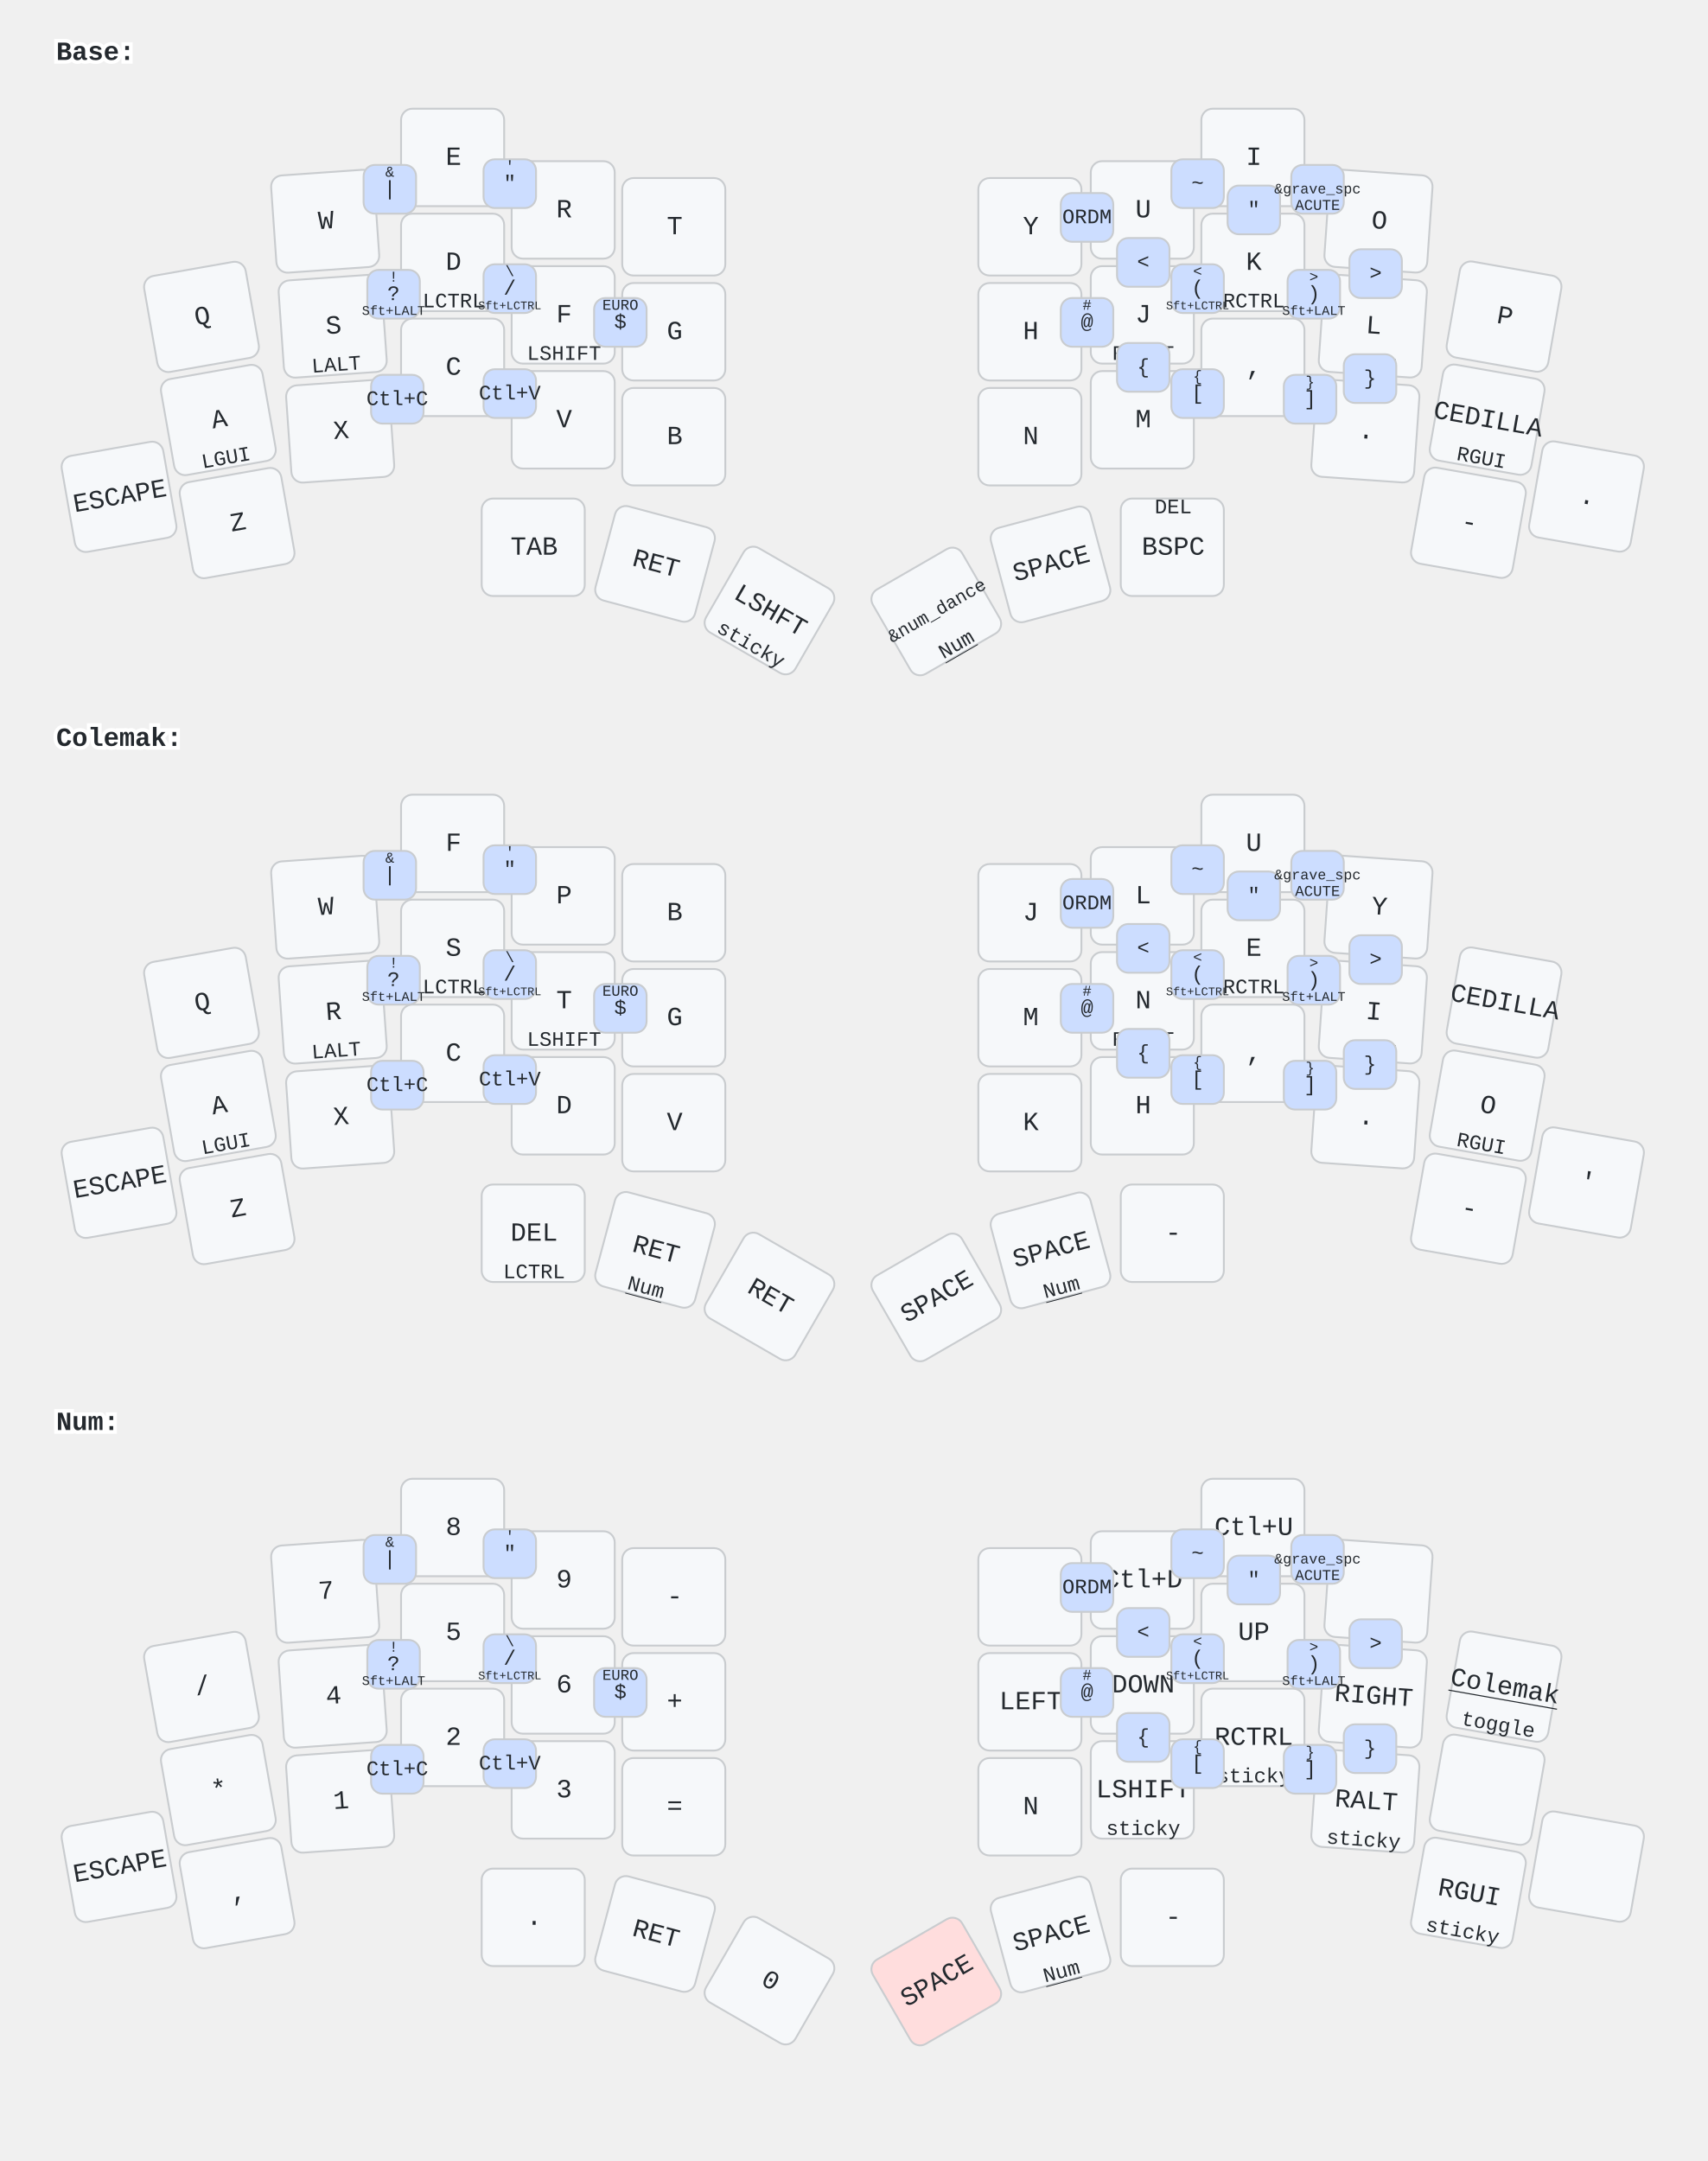
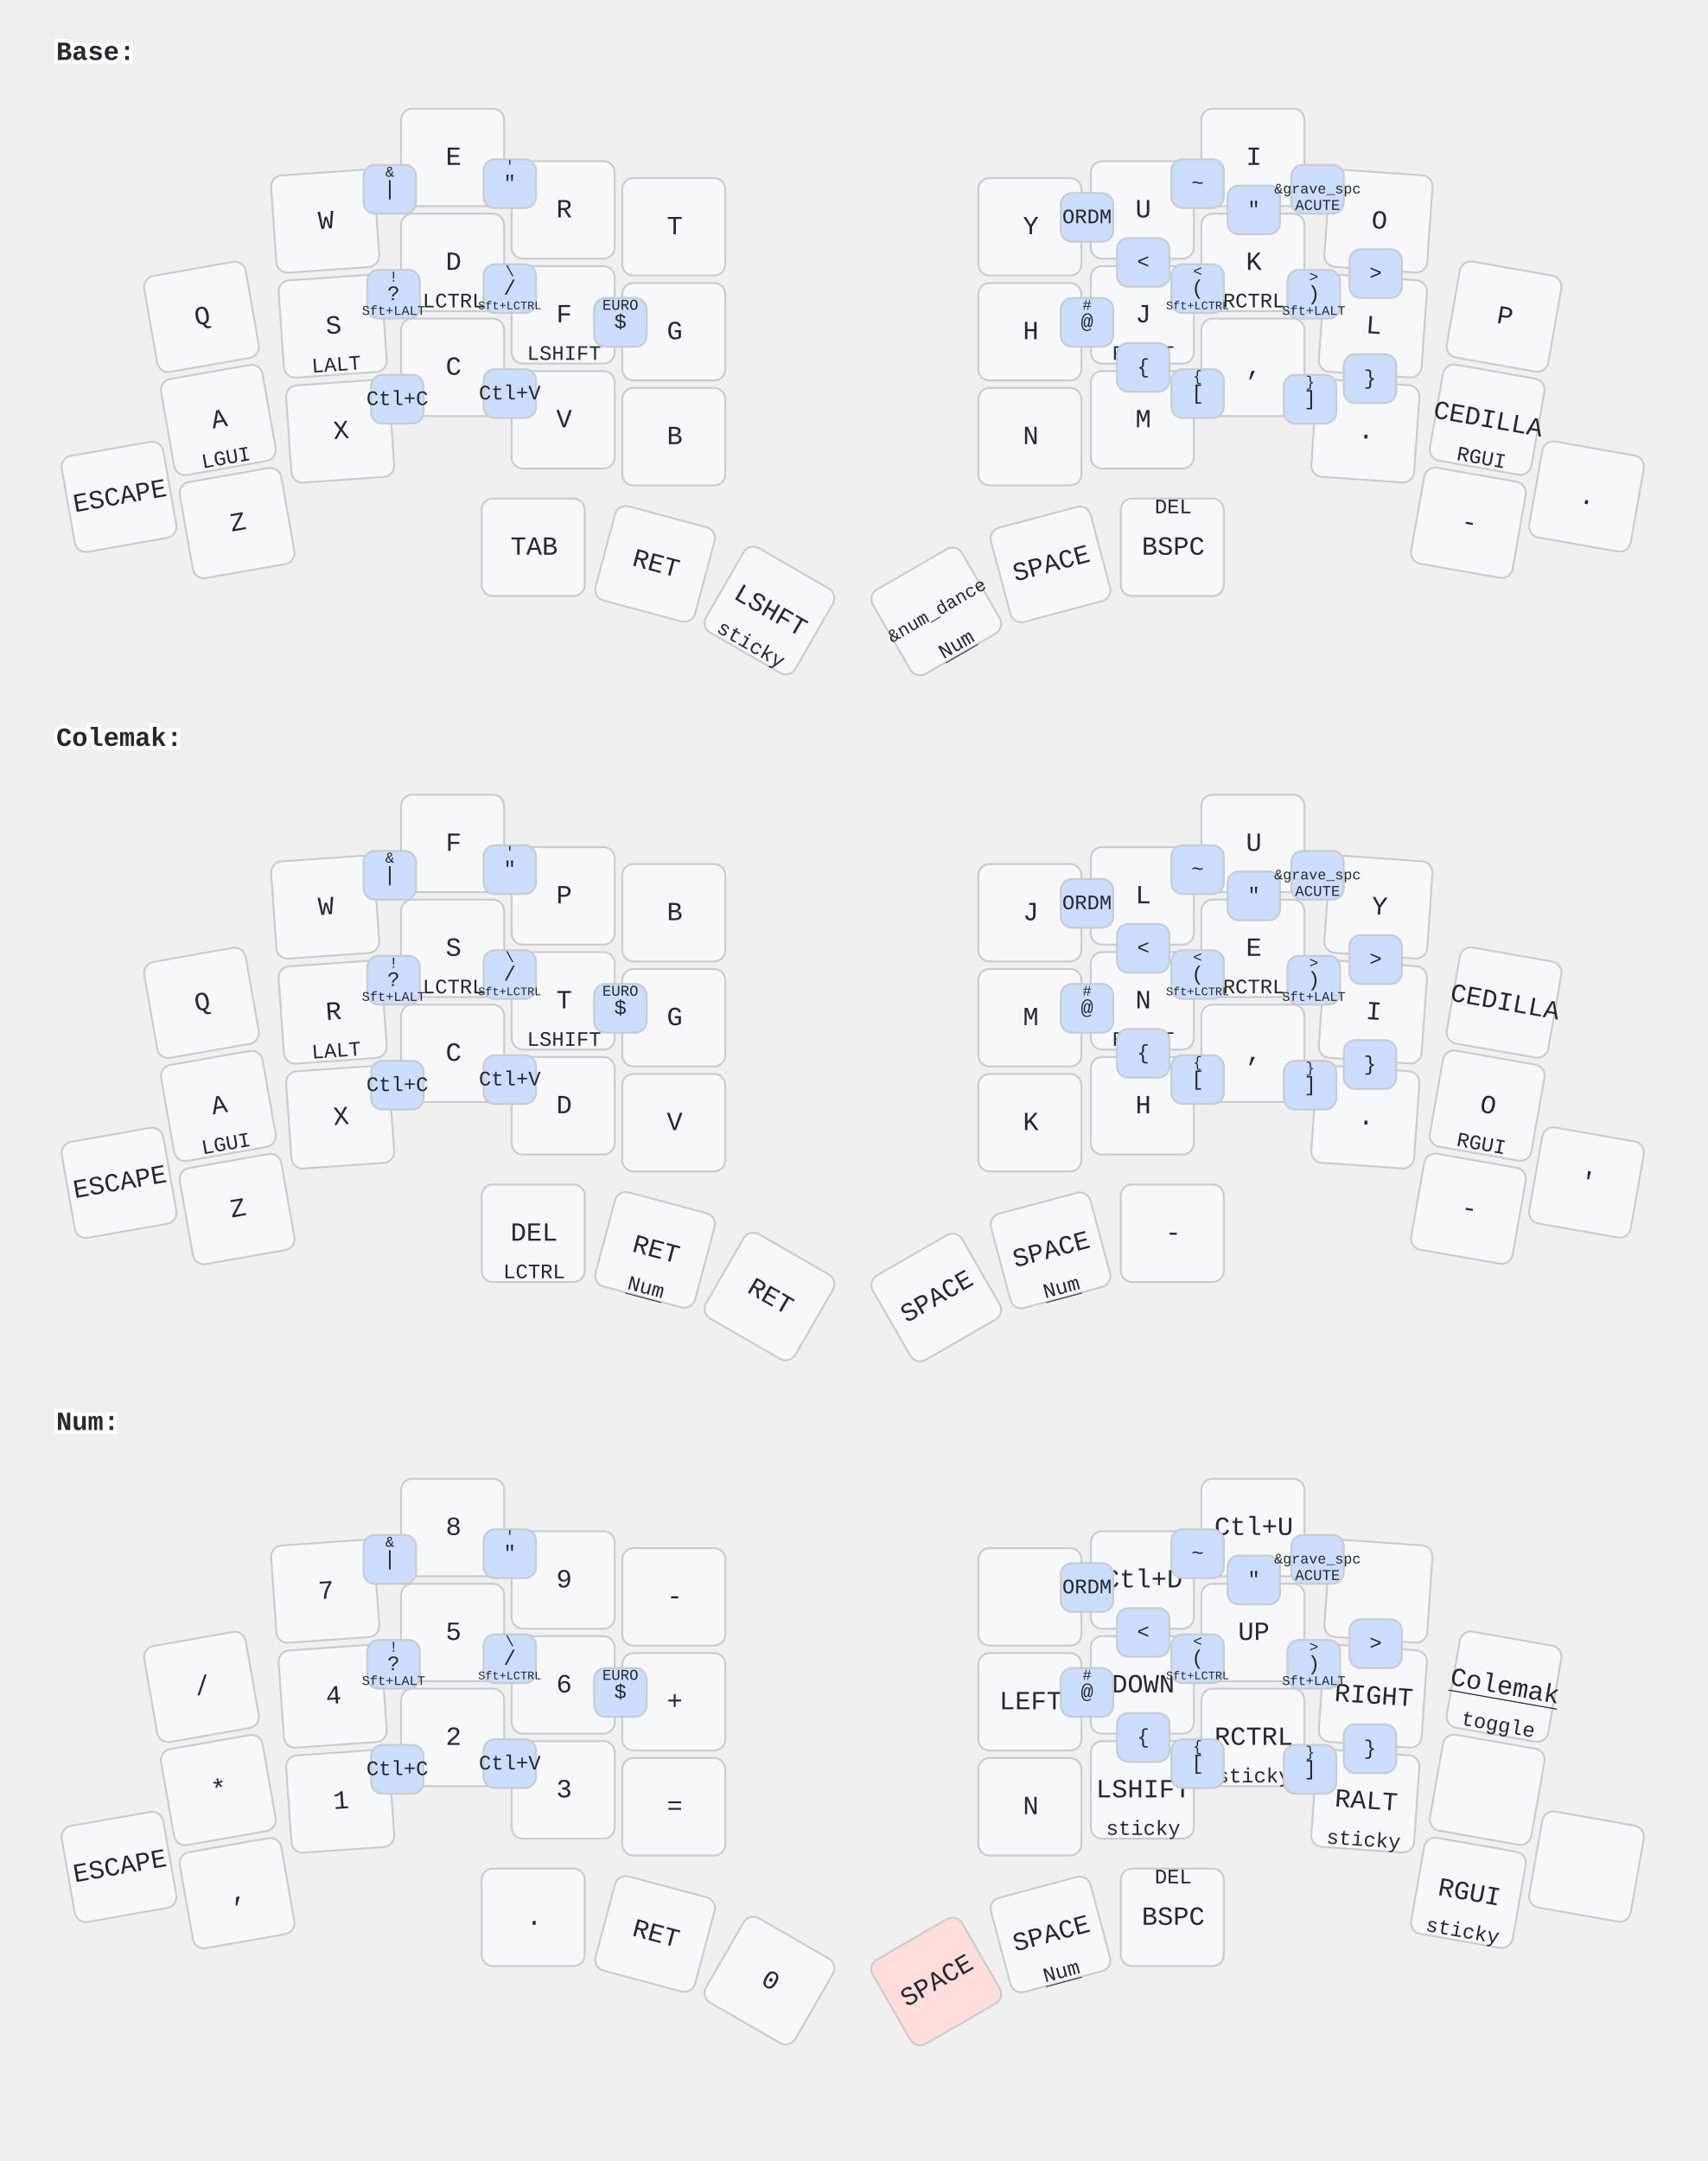
<svg xmlns="http://www.w3.org/2000/svg" width="911" height="1153" viewBox="0 0 911 1153" class="keymap">
  <style>/* inherit to force styles through use tags */
svg path {
    fill: inherit;
}

/* font and background color specifications */
svg.keymap {
    font-family: SFMono-Regular,Consolas,Liberation Mono,Menlo,monospace;
    font-size: 14px;
    font-kerning: normal;
    text-rendering: optimizeLegibility;
    fill: #24292e;
}

/* default key styling */
rect.key {
    fill: #f6f8fa;
}

rect.key, rect.combo {
    stroke: #c9cccf;
    stroke-width: 1;
}

/* default key side styling, only used is draw_key_sides is set */
rect.side {
    filter: brightness(90%);
}

/* color accent for combo boxes */
rect.combo, rect.combo-separate {
    fill: #cdf;
}

/* color accent for held keys */
rect.held, rect.combo.held {
    fill: #fdd;
}

/* color accent for ghost (optional) keys */
rect.ghost, rect.combo.ghost {
    stroke-dasharray: 4, 4;
    stroke-width: 2;
}

text {
    text-anchor: middle;
    dominant-baseline: middle;
}

/* styling for layer labels */
text.label {
    font-weight: bold;
    text-anchor: start;
    stroke: white;
    stroke-width: 4;
    paint-order: stroke;
}

/* styling for optional footer */
text.footer {
    text-anchor: end;
    dominant-baseline: auto;
    stroke: white;
    stroke-width: 4;
    paint-order: stroke;
}

/* styling for combo tap, and key non-tap label text */
text.combo, text.hold, text.shifted, text.left, text.right {
    font-size: 11px;
}

text.hold {
    text-anchor: middle;
    dominant-baseline: auto;
}

text.shifted {
    text-anchor: middle;
    dominant-baseline: hanging;
}

text.left {
    text-anchor: start;
}

text.right {
    text-anchor: end;
}

text.layer-activator {
    text-decoration: underline;
}

/* styling for hold/shifted label text in combo box */
text.combo.hold, text.combo.shifted, text.combo.left, text.combo.right {
    font-size: 8px;
}

/* lighter symbol for transparent keys */
text.trans {
    fill: #7b7e81;
}

/* styling for combo dendrons */
path.combo {
    stroke-width: 1;
    stroke: gray;
    fill: none;
}

/* Start Tabler Icons Cleanup */
/* cannot use height/width with glyphs */
.icon-tabler &gt; path {
    fill: inherit;
    stroke: inherit;
    stroke-width: 2;
}
/* hide tabler's default box */
.icon-tabler &gt; path[stroke="none"][fill="none"] {
    visibility: hidden;
}
/* End Tabler Icons Cleanup */
</style>
  <g transform="translate(30, 0)" class="layer-Base">
    <text x="0" y="28" class="label" id="Base">Base:</text>
    <g transform="translate(0, 56)">
      <g transform="translate(78, 113) rotate(-10.0)" class="key keypos-0">
        <rect rx="6" ry="6" x="-28" y="-26" width="55" height="52" class="key" />
        <text x="0" y="0" class="key tap">Q</text>
      </g>
      <g transform="translate(144, 62) rotate(-4.0)" class="key keypos-1">
        <rect rx="6" ry="6" x="-28" y="-26" width="55" height="52" class="key" />
        <text x="0" y="0" class="key tap">W</text>
      </g>
      <g transform="translate(212, 28)" class="key keypos-2">
        <rect rx="6" ry="6" x="-28" y="-26" width="55" height="52" class="key" />
        <text x="0" y="0" class="key tap">E</text>
      </g>
      <g transform="translate(271, 56)" class="key keypos-3">
        <rect rx="6" ry="6" x="-28" y="-26" width="55" height="52" class="key" />
        <text x="0" y="0" class="key tap">R</text>
      </g>
      <g transform="translate(330, 65)" class="key keypos-4">
        <rect rx="6" ry="6" x="-28" y="-26" width="55" height="52" class="key" />
        <text x="0" y="0" class="key tap">T</text>
      </g>
      <g transform="translate(520, 65)" class="key keypos-5">
        <rect rx="6" ry="6" x="-28" y="-26" width="55" height="52" class="key" />
        <text x="0" y="0" class="key tap">Y</text>
      </g>
      <g transform="translate(580, 56)" class="key keypos-6">
        <rect rx="6" ry="6" x="-28" y="-26" width="55" height="52" class="key" />
        <text x="0" y="0" class="key tap">U</text>
      </g>
      <g transform="translate(639, 28)" class="key keypos-7">
        <rect rx="6" ry="6" x="-28" y="-26" width="55" height="52" class="key" />
        <text x="0" y="0" class="key tap">I</text>
      </g>
      <g transform="translate(706, 62) rotate(4.0)" class="key keypos-8">
        <rect rx="6" ry="6" x="-28" y="-26" width="55" height="52" class="key" />
        <text x="0" y="0" class="key tap">O</text>
      </g>
      <g transform="translate(773, 113) rotate(10.0)" class="key keypos-9">
        <rect rx="6" ry="6" x="-28" y="-26" width="55" height="52" class="key" />
        <text x="0" y="0" class="key tap">P</text>
      </g>
      <g transform="translate(87, 168) rotate(-10.0)" class="key keypos-10">
        <rect rx="6" ry="6" x="-28" y="-26" width="55" height="52" class="key" />
        <text x="0" y="0" class="key tap">A</text>
        <text x="0" y="24" class="key hold">LGUI</text>
      </g>
      <g transform="translate(148, 118) rotate(-4.0)" class="key keypos-11">
        <rect rx="6" ry="6" x="-28" y="-26" width="55" height="52" class="key" />
        <text x="0" y="0" class="key tap">S</text>
        <text x="0" y="24" class="key hold">LALT</text>
      </g>
      <g transform="translate(212, 84)" class="key keypos-12">
        <rect rx="6" ry="6" x="-28" y="-26" width="55" height="52" class="key" />
        <text x="0" y="0" class="key tap">D</text>
        <text x="0" y="24" class="key hold">LCTRL</text>
      </g>
      <g transform="translate(271, 112)" class="key keypos-13">
        <rect rx="6" ry="6" x="-28" y="-26" width="55" height="52" class="key" />
        <text x="0" y="0" class="key tap">F</text>
        <text x="0" y="24" class="key hold">LSHIFT</text>
      </g>
      <g transform="translate(330, 121)" class="key keypos-14">
        <rect rx="6" ry="6" x="-28" y="-26" width="55" height="52" class="key" />
        <text x="0" y="0" class="key tap">G</text>
      </g>
      <g transform="translate(520, 121)" class="key keypos-15">
        <rect rx="6" ry="6" x="-28" y="-26" width="55" height="52" class="key" />
        <text x="0" y="0" class="key tap">H</text>
      </g>
      <g transform="translate(580, 112)" class="key keypos-16">
        <rect rx="6" ry="6" x="-28" y="-26" width="55" height="52" class="key" />
        <text x="0" y="0" class="key tap">J</text>
        <text x="0" y="24" class="key hold">RSHFT</text>
      </g>
      <g transform="translate(639, 84)" class="key keypos-17">
        <rect rx="6" ry="6" x="-28" y="-26" width="55" height="52" class="key" />
        <text x="0" y="0" class="key tap">K</text>
        <text x="0" y="24" class="key hold">RCTRL</text>
      </g>
      <g transform="translate(703, 118) rotate(4.0)" class="key keypos-18">
        <rect rx="6" ry="6" x="-28" y="-26" width="55" height="52" class="key" />
        <text x="0" y="0" class="key tap">L</text>
        <text x="0" y="24" class="key hold">LALT</text>
      </g>
      <g transform="translate(764, 168) rotate(10.0)" class="key keypos-19">
        <rect rx="6" ry="6" x="-28" y="-26" width="55" height="52" class="key" />
        <text x="0" y="0" class="key tap">CEDILLA</text>
        <text x="0" y="24" class="key hold">RGUI</text>
      </g>
      <g transform="translate(34, 209) rotate(-10.0)" class="key keypos-20">
        <rect rx="6" ry="6" x="-28" y="-26" width="55" height="52" class="key" />
        <text x="0" y="0" class="key tap">ESCAPE</text>
      </g>
      <g transform="translate(97, 223) rotate(-10.0)" class="key keypos-21">
        <rect rx="6" ry="6" x="-28" y="-26" width="55" height="52" class="key" />
        <text x="0" y="0" class="key tap">Z</text>
      </g>
      <g transform="translate(152, 174) rotate(-4.0)" class="key keypos-22">
        <rect rx="6" ry="6" x="-28" y="-26" width="55" height="52" class="key" />
        <text x="0" y="0" class="key tap">X</text>
      </g>
      <g transform="translate(212, 140)" class="key keypos-23">
        <rect rx="6" ry="6" x="-28" y="-26" width="55" height="52" class="key" />
        <text x="0" y="0" class="key tap">C</text>
      </g>
      <g transform="translate(271, 168)" class="key keypos-24">
        <rect rx="6" ry="6" x="-28" y="-26" width="55" height="52" class="key" />
        <text x="0" y="0" class="key tap">V</text>
      </g>
      <g transform="translate(330, 177)" class="key keypos-25">
        <rect rx="6" ry="6" x="-28" y="-26" width="55" height="52" class="key" />
        <text x="0" y="0" class="key tap">B</text>
      </g>
      <g transform="translate(520, 177)" class="key keypos-26">
        <rect rx="6" ry="6" x="-28" y="-26" width="55" height="52" class="key" />
        <text x="0" y="0" class="key tap">N</text>
      </g>
      <g transform="translate(580, 168)" class="key keypos-27">
        <rect rx="6" ry="6" x="-28" y="-26" width="55" height="52" class="key" />
        <text x="0" y="0" class="key tap">M</text>
      </g>
      <g transform="translate(639, 140)" class="key keypos-28">
        <rect rx="6" ry="6" x="-28" y="-26" width="55" height="52" class="key" />
        <text x="0" y="0" class="key tap">,</text>
      </g>
      <g transform="translate(699, 174) rotate(4.0)" class="key keypos-29">
        <rect rx="6" ry="6" x="-28" y="-26" width="55" height="52" class="key" />
        <text x="0" y="0" class="key tap">.</text>
      </g>
      <g transform="translate(754, 223) rotate(10.0)" class="key keypos-30">
        <rect rx="6" ry="6" x="-28" y="-26" width="55" height="52" class="key" />
        <text x="0" y="0" class="key tap">-</text>
      </g>
      <g transform="translate(817, 209) rotate(10.0)" class="key keypos-31">
        <rect rx="6" ry="6" x="-28" y="-26" width="55" height="52" class="key" />
        <text x="0" y="0" class="key tap">.</text>
      </g>
      <g transform="translate(255, 236)" class="key keypos-32">
        <rect rx="6" ry="6" x="-28" y="-26" width="55" height="52" class="key" />
        <text x="0" y="0" class="key tap">TAB</text>
      </g>
      <g transform="translate(320, 245) rotate(15.0)" class="key keypos-33">
        <rect rx="6" ry="6" x="-28" y="-26" width="55" height="52" class="key" />
        <text x="0" y="0" class="key tap">RET</text>
      </g>
      <g transform="translate(381, 270) rotate(30.0)" class="key keypos-34">
        <rect rx="6" ry="6" x="-28" y="-26" width="55" height="52" class="key" />
        <text x="0" y="0" class="key tap">LSHFT</text>
        <text x="0" y="24" class="key hold">sticky</text>
      </g>
      <g transform="translate(470, 270) rotate(-30.0)" class="key keypos-35">
        <rect rx="6" ry="6" x="-28" y="-26" width="55" height="52" class="key" />
        <text x="0" y="0" class="key tap">
          <tspan style="font-size: 70%">&amp;num_dance</tspan>
        </text>
        <a href="#Num">
          <text x="0" y="24" class="key hold layer-activator">Num</text>
        </a>
      </g>
      <g transform="translate(531, 245) rotate(-15.0)" class="key keypos-36">
        <rect rx="6" ry="6" x="-28" y="-26" width="55" height="52" class="key" />
        <text x="0" y="0" class="key tap">SPACE</text>
      </g>
      <g transform="translate(596, 236)" class="key keypos-37">
        <rect rx="6" ry="6" x="-28" y="-26" width="55" height="52" class="key" />
        <text x="0" y="0" class="key tap">BSPC</text>
        <text x="0" y="-24" class="key shifted">DEL</text>
      </g>
      <g class="combo combopos-0">
        <rect rx="6" ry="6" x="166" y="88" width="28" height="26" class="combo" />
        <text x="180" y="101" class="combo tap">?</text>
        <text x="180" y="112" class="combo hold">
          <tspan style="font-size: 88%">Sft+LALT</tspan>
        </text>
        <text x="180" y="90" class="combo shifted">!</text>
      </g>
      <g class="combo combopos-1">
        <rect rx="6" ry="6" x="228" y="85" width="28" height="26" class="combo" />
        <text x="242" y="98" class="combo tap">/</text>
        <text x="242" y="109" class="combo hold">
          <tspan style="font-size: 78%">Sft+LCTRL</tspan>
        </text>
        <text x="242" y="87" class="combo shifted">\</text>
      </g>
      <g class="combo combopos-2">
        <rect rx="6" ry="6" x="168" y="144" width="28" height="26" class="combo" />
        <text x="182" y="157" class="combo tap">Ctl+C</text>
      </g>
      <g class="combo combopos-3">
        <rect rx="6" ry="6" x="228" y="141" width="28" height="26" class="combo" />
        <text x="242" y="154" class="combo tap">Ctl+V</text>
      </g>
      <g class="combo combopos-4">
        <rect rx="6" ry="6" x="595" y="85" width="28" height="26" class="combo" />
        <text x="609" y="98" class="combo tap">(</text>
        <text x="609" y="109" class="combo hold">
          <tspan style="font-size: 78%">Sft+LCTRL</tspan>
        </text>
        <text x="609" y="87" class="combo shifted">&lt;</text>
      </g>
      <g class="combo combopos-5">
        <rect rx="6" ry="6" x="657" y="88" width="28" height="26" class="combo" />
        <text x="671" y="101" class="combo tap">)</text>
        <text x="671" y="112" class="combo hold">
          <tspan style="font-size: 88%">Sft+LALT</tspan>
        </text>
        <text x="671" y="90" class="combo shifted">&gt;</text>
      </g>
      <g class="combo combopos-6">
        <rect rx="6" ry="6" x="595" y="141" width="28" height="26" class="combo" />
        <text x="609" y="154" class="combo tap">[</text>
        <text x="609" y="143" class="combo shifted">{</text>
      </g>
      <g class="combo combopos-7">
        <rect rx="6" ry="6" x="655" y="144" width="28" height="26" class="combo" />
        <text x="669" y="157" class="combo tap">]</text>
        <text x="669" y="146" class="combo shifted">}</text>
      </g>
      <g class="combo combopos-8">
        <rect rx="6" ry="6" x="228" y="29" width="28" height="26" class="combo" />
        <text x="242" y="42" class="combo tap">"</text>
        <text x="242" y="31" class="combo shifted">'</text>
      </g>
      <g class="combo combopos-9">
        <rect rx="6" ry="6" x="164" y="32" width="28" height="26" class="combo" />
        <text x="178" y="45" class="combo tap">|</text>
        <text x="178" y="34" class="combo shifted">&amp;</text>
      </g>
      <g class="combo combopos-10">
        <rect rx="6" ry="6" x="287" y="103" width="28" height="26" class="combo" />
        <text x="301" y="116" class="combo tap">$</text>
        <text x="301" y="105" class="combo shifted">EURO</text>
      </g>
      <g class="combo combopos-11">
        <rect rx="6" ry="6" x="536" y="103" width="28" height="26" class="combo" />
        <text x="550" y="116" class="combo tap">@</text>
        <text x="550" y="105" class="combo shifted">#</text>
      </g>
      <g class="combo combopos-12">
        <rect rx="6" ry="6" x="536" y="47" width="28" height="26" class="combo" />
        <text x="550" y="60" class="combo tap">ORDM</text>
      </g>
      <g class="combo combopos-13">
        <rect rx="6" ry="6" x="595" y="29" width="28" height="26" class="combo" />
        <text x="609" y="42" class="combo tap">~</text>
      </g>
      <g class="combo combopos-14">
        <rect rx="6" ry="6" x="625" y="43" width="28" height="26" class="combo" />
        <text x="639" y="56" class="combo tap">"</text>
      </g>
      <g class="combo combopos-15">
        <rect rx="6" ry="6" x="566" y="71" width="28" height="26" class="combo" />
        <text x="580" y="84" class="combo tap">&lt;</text>
      </g>
      <g class="combo combopos-16">
        <rect rx="6" ry="6" x="690" y="77" width="28" height="26" class="combo" />
        <text x="704" y="90" class="combo tap">&gt;</text>
      </g>
      <g class="combo combopos-17">
        <rect rx="6" ry="6" x="566" y="127" width="28" height="26" class="combo" />
        <text x="580" y="140" class="combo tap">{</text>
      </g>
      <g class="combo combopos-18">
        <rect rx="6" ry="6" x="687" y="133" width="28" height="26" class="combo" />
        <text x="701" y="146" class="combo tap">}</text>
      </g>
      <g class="combo combopos-19">
        <rect rx="6" ry="6" x="659" y="32" width="28" height="26" class="combo" />
        <text x="673" y="45" class="combo tap">
          <tspan style="font-size: 70%">&amp;grave_spc</tspan>
        </text>
        <text x="673" y="56" class="combo hold">ACUTE</text>
      </g>
    </g>
  </g>
  <g transform="translate(30, 366)" class="layer-Colemak">
    <text x="0" y="28" class="label" id="Colemak">Colemak:</text>
    <g transform="translate(0, 56)">
      <g transform="translate(78, 113) rotate(-10.0)" class="key keypos-0">
        <rect rx="6" ry="6" x="-28" y="-26" width="55" height="52" class="key" />
        <text x="0" y="0" class="key tap">Q</text>
      </g>
      <g transform="translate(144, 62) rotate(-4.0)" class="key keypos-1">
        <rect rx="6" ry="6" x="-28" y="-26" width="55" height="52" class="key" />
        <text x="0" y="0" class="key tap">W</text>
      </g>
      <g transform="translate(212, 28)" class="key keypos-2">
        <rect rx="6" ry="6" x="-28" y="-26" width="55" height="52" class="key" />
        <text x="0" y="0" class="key tap">F</text>
      </g>
      <g transform="translate(271, 56)" class="key keypos-3">
        <rect rx="6" ry="6" x="-28" y="-26" width="55" height="52" class="key" />
        <text x="0" y="0" class="key tap">P</text>
      </g>
      <g transform="translate(330, 65)" class="key keypos-4">
        <rect rx="6" ry="6" x="-28" y="-26" width="55" height="52" class="key" />
        <text x="0" y="0" class="key tap">B</text>
      </g>
      <g transform="translate(520, 65)" class="key keypos-5">
        <rect rx="6" ry="6" x="-28" y="-26" width="55" height="52" class="key" />
        <text x="0" y="0" class="key tap">J</text>
      </g>
      <g transform="translate(580, 56)" class="key keypos-6">
        <rect rx="6" ry="6" x="-28" y="-26" width="55" height="52" class="key" />
        <text x="0" y="0" class="key tap">L</text>
      </g>
      <g transform="translate(639, 28)" class="key keypos-7">
        <rect rx="6" ry="6" x="-28" y="-26" width="55" height="52" class="key" />
        <text x="0" y="0" class="key tap">U</text>
      </g>
      <g transform="translate(706, 62) rotate(4.0)" class="key keypos-8">
        <rect rx="6" ry="6" x="-28" y="-26" width="55" height="52" class="key" />
        <text x="0" y="0" class="key tap">Y</text>
      </g>
      <g transform="translate(773, 113) rotate(10.0)" class="key keypos-9">
        <rect rx="6" ry="6" x="-28" y="-26" width="55" height="52" class="key" />
        <text x="0" y="0" class="key tap">CEDILLA</text>
      </g>
      <g transform="translate(87, 168) rotate(-10.0)" class="key keypos-10">
        <rect rx="6" ry="6" x="-28" y="-26" width="55" height="52" class="key" />
        <text x="0" y="0" class="key tap">A</text>
        <text x="0" y="24" class="key hold">LGUI</text>
      </g>
      <g transform="translate(148, 118) rotate(-4.0)" class="key keypos-11">
        <rect rx="6" ry="6" x="-28" y="-26" width="55" height="52" class="key" />
        <text x="0" y="0" class="key tap">R</text>
        <text x="0" y="24" class="key hold">LALT</text>
      </g>
      <g transform="translate(212, 84)" class="key keypos-12">
        <rect rx="6" ry="6" x="-28" y="-26" width="55" height="52" class="key" />
        <text x="0" y="0" class="key tap">S</text>
        <text x="0" y="24" class="key hold">LCTRL</text>
      </g>
      <g transform="translate(271, 112)" class="key keypos-13">
        <rect rx="6" ry="6" x="-28" y="-26" width="55" height="52" class="key" />
        <text x="0" y="0" class="key tap">T</text>
        <text x="0" y="24" class="key hold">LSHIFT</text>
      </g>
      <g transform="translate(330, 121)" class="key keypos-14">
        <rect rx="6" ry="6" x="-28" y="-26" width="55" height="52" class="key" />
        <text x="0" y="0" class="key tap">G</text>
      </g>
      <g transform="translate(520, 121)" class="key keypos-15">
        <rect rx="6" ry="6" x="-28" y="-26" width="55" height="52" class="key" />
        <text x="0" y="0" class="key tap">M</text>
      </g>
      <g transform="translate(580, 112)" class="key keypos-16">
        <rect rx="6" ry="6" x="-28" y="-26" width="55" height="52" class="key" />
        <text x="0" y="0" class="key tap">N</text>
        <text x="0" y="24" class="key hold">RSHFT</text>
      </g>
      <g transform="translate(639, 84)" class="key keypos-17">
        <rect rx="6" ry="6" x="-28" y="-26" width="55" height="52" class="key" />
        <text x="0" y="0" class="key tap">E</text>
        <text x="0" y="24" class="key hold">RCTRL</text>
      </g>
      <g transform="translate(703, 118) rotate(4.0)" class="key keypos-18">
        <rect rx="6" ry="6" x="-28" y="-26" width="55" height="52" class="key" />
        <text x="0" y="0" class="key tap">I</text>
        <text x="0" y="24" class="key hold">LALT</text>
      </g>
      <g transform="translate(764, 168) rotate(10.0)" class="key keypos-19">
        <rect rx="6" ry="6" x="-28" y="-26" width="55" height="52" class="key" />
        <text x="0" y="0" class="key tap">O</text>
        <text x="0" y="24" class="key hold">RGUI</text>
      </g>
      <g transform="translate(34, 209) rotate(-10.0)" class="key keypos-20">
        <rect rx="6" ry="6" x="-28" y="-26" width="55" height="52" class="key" />
        <text x="0" y="0" class="key tap">ESCAPE</text>
      </g>
      <g transform="translate(97, 223) rotate(-10.0)" class="key keypos-21">
        <rect rx="6" ry="6" x="-28" y="-26" width="55" height="52" class="key" />
        <text x="0" y="0" class="key tap">Z</text>
      </g>
      <g transform="translate(152, 174) rotate(-4.0)" class="key keypos-22">
        <rect rx="6" ry="6" x="-28" y="-26" width="55" height="52" class="key" />
        <text x="0" y="0" class="key tap">X</text>
      </g>
      <g transform="translate(212, 140)" class="key keypos-23">
        <rect rx="6" ry="6" x="-28" y="-26" width="55" height="52" class="key" />
        <text x="0" y="0" class="key tap">C</text>
      </g>
      <g transform="translate(271, 168)" class="key keypos-24">
        <rect rx="6" ry="6" x="-28" y="-26" width="55" height="52" class="key" />
        <text x="0" y="0" class="key tap">D</text>
      </g>
      <g transform="translate(330, 177)" class="key keypos-25">
        <rect rx="6" ry="6" x="-28" y="-26" width="55" height="52" class="key" />
        <text x="0" y="0" class="key tap">V</text>
      </g>
      <g transform="translate(520, 177)" class="key keypos-26">
        <rect rx="6" ry="6" x="-28" y="-26" width="55" height="52" class="key" />
        <text x="0" y="0" class="key tap">K</text>
      </g>
      <g transform="translate(580, 168)" class="key keypos-27">
        <rect rx="6" ry="6" x="-28" y="-26" width="55" height="52" class="key" />
        <text x="0" y="0" class="key tap">H</text>
      </g>
      <g transform="translate(639, 140)" class="key keypos-28">
        <rect rx="6" ry="6" x="-28" y="-26" width="55" height="52" class="key" />
        <text x="0" y="0" class="key tap">,</text>
      </g>
      <g transform="translate(699, 174) rotate(4.0)" class="key keypos-29">
        <rect rx="6" ry="6" x="-28" y="-26" width="55" height="52" class="key" />
        <text x="0" y="0" class="key tap">.</text>
      </g>
      <g transform="translate(754, 223) rotate(10.0)" class="key keypos-30">
        <rect rx="6" ry="6" x="-28" y="-26" width="55" height="52" class="key" />
        <text x="0" y="0" class="key tap">-</text>
      </g>
      <g transform="translate(817, 209) rotate(10.0)" class="key keypos-31">
        <rect rx="6" ry="6" x="-28" y="-26" width="55" height="52" class="key" />
        <text x="0" y="0" class="key tap">'</text>
      </g>
      <g transform="translate(255, 236)" class="key keypos-32">
        <rect rx="6" ry="6" x="-28" y="-26" width="55" height="52" class="key" />
        <text x="0" y="0" class="key tap">DEL</text>
        <text x="0" y="24" class="key hold">LCTRL</text>
      </g>
      <g transform="translate(320, 245) rotate(15.0)" class="key keypos-33">
        <rect rx="6" ry="6" x="-28" y="-26" width="55" height="52" class="key" />
        <text x="0" y="0" class="key tap">RET</text>
        <a href="#Num">
          <text x="0" y="24" class="key hold layer-activator">Num</text>
        </a>
      </g>
      <g transform="translate(381, 270) rotate(30.0)" class="key keypos-34">
        <rect rx="6" ry="6" x="-28" y="-26" width="55" height="52" class="key" />
        <text x="0" y="0" class="key tap">RET</text>
      </g>
      <g transform="translate(470, 270) rotate(-30.0)" class="key keypos-35">
        <rect rx="6" ry="6" x="-28" y="-26" width="55" height="52" class="key" />
        <text x="0" y="0" class="key tap">SPACE</text>
      </g>
      <g transform="translate(531, 245) rotate(-15.0)" class="key keypos-36">
        <rect rx="6" ry="6" x="-28" y="-26" width="55" height="52" class="key" />
        <text x="0" y="0" class="key tap">SPACE</text>
        <a href="#Num">
          <text x="0" y="24" class="key hold layer-activator">Num</text>
        </a>
      </g>
      <g transform="translate(596, 236)" class="key keypos-37">
        <rect rx="6" ry="6" x="-28" y="-26" width="55" height="52" class="key" />
        <text x="0" y="0" class="key tap">-</text>
      </g>
      <g class="combo combopos-0">
        <rect rx="6" ry="6" x="166" y="88" width="28" height="26" class="combo" />
        <text x="180" y="101" class="combo tap">?</text>
        <text x="180" y="112" class="combo hold">
          <tspan style="font-size: 88%">Sft+LALT</tspan>
        </text>
        <text x="180" y="90" class="combo shifted">!</text>
      </g>
      <g class="combo combopos-1">
        <rect rx="6" ry="6" x="228" y="85" width="28" height="26" class="combo" />
        <text x="242" y="98" class="combo tap">/</text>
        <text x="242" y="109" class="combo hold">
          <tspan style="font-size: 78%">Sft+LCTRL</tspan>
        </text>
        <text x="242" y="87" class="combo shifted">\</text>
      </g>
      <g class="combo combopos-2">
        <rect rx="6" ry="6" x="168" y="144" width="28" height="26" class="combo" />
        <text x="182" y="157" class="combo tap">Ctl+C</text>
      </g>
      <g class="combo combopos-3">
        <rect rx="6" ry="6" x="228" y="141" width="28" height="26" class="combo" />
        <text x="242" y="154" class="combo tap">Ctl+V</text>
      </g>
      <g class="combo combopos-4">
        <rect rx="6" ry="6" x="595" y="85" width="28" height="26" class="combo" />
        <text x="609" y="98" class="combo tap">(</text>
        <text x="609" y="109" class="combo hold">
          <tspan style="font-size: 78%">Sft+LCTRL</tspan>
        </text>
        <text x="609" y="87" class="combo shifted">&lt;</text>
      </g>
      <g class="combo combopos-5">
        <rect rx="6" ry="6" x="657" y="88" width="28" height="26" class="combo" />
        <text x="671" y="101" class="combo tap">)</text>
        <text x="671" y="112" class="combo hold">
          <tspan style="font-size: 88%">Sft+LALT</tspan>
        </text>
        <text x="671" y="90" class="combo shifted">&gt;</text>
      </g>
      <g class="combo combopos-6">
        <rect rx="6" ry="6" x="595" y="141" width="28" height="26" class="combo" />
        <text x="609" y="154" class="combo tap">[</text>
        <text x="609" y="143" class="combo shifted">{</text>
      </g>
      <g class="combo combopos-7">
        <rect rx="6" ry="6" x="655" y="144" width="28" height="26" class="combo" />
        <text x="669" y="157" class="combo tap">]</text>
        <text x="669" y="146" class="combo shifted">}</text>
      </g>
      <g class="combo combopos-8">
        <rect rx="6" ry="6" x="228" y="29" width="28" height="26" class="combo" />
        <text x="242" y="42" class="combo tap">"</text>
        <text x="242" y="31" class="combo shifted">'</text>
      </g>
      <g class="combo combopos-9">
        <rect rx="6" ry="6" x="164" y="32" width="28" height="26" class="combo" />
        <text x="178" y="45" class="combo tap">|</text>
        <text x="178" y="34" class="combo shifted">&amp;</text>
      </g>
      <g class="combo combopos-10">
        <rect rx="6" ry="6" x="287" y="103" width="28" height="26" class="combo" />
        <text x="301" y="116" class="combo tap">$</text>
        <text x="301" y="105" class="combo shifted">EURO</text>
      </g>
      <g class="combo combopos-11">
        <rect rx="6" ry="6" x="536" y="103" width="28" height="26" class="combo" />
        <text x="550" y="116" class="combo tap">@</text>
        <text x="550" y="105" class="combo shifted">#</text>
      </g>
      <g class="combo combopos-12">
        <rect rx="6" ry="6" x="536" y="47" width="28" height="26" class="combo" />
        <text x="550" y="60" class="combo tap">ORDM</text>
      </g>
      <g class="combo combopos-13">
        <rect rx="6" ry="6" x="595" y="29" width="28" height="26" class="combo" />
        <text x="609" y="42" class="combo tap">~</text>
      </g>
      <g class="combo combopos-14">
        <rect rx="6" ry="6" x="625" y="43" width="28" height="26" class="combo" />
        <text x="639" y="56" class="combo tap">"</text>
      </g>
      <g class="combo combopos-15">
        <rect rx="6" ry="6" x="566" y="71" width="28" height="26" class="combo" />
        <text x="580" y="84" class="combo tap">&lt;</text>
      </g>
      <g class="combo combopos-16">
        <rect rx="6" ry="6" x="690" y="77" width="28" height="26" class="combo" />
        <text x="704" y="90" class="combo tap">&gt;</text>
      </g>
      <g class="combo combopos-17">
        <rect rx="6" ry="6" x="566" y="127" width="28" height="26" class="combo" />
        <text x="580" y="140" class="combo tap">{</text>
      </g>
      <g class="combo combopos-18">
        <rect rx="6" ry="6" x="687" y="133" width="28" height="26" class="combo" />
        <text x="701" y="146" class="combo tap">}</text>
      </g>
      <g class="combo combopos-19">
        <rect rx="6" ry="6" x="659" y="32" width="28" height="26" class="combo" />
        <text x="673" y="45" class="combo tap">
          <tspan style="font-size: 70%">&amp;grave_spc</tspan>
        </text>
        <text x="673" y="56" class="combo hold">ACUTE</text>
      </g>
    </g>
  </g>
  <g transform="translate(30, 731)" class="layer-Num">
    <text x="0" y="28" class="label" id="Num">Num:</text>
    <g transform="translate(0, 56)">
      <g transform="translate(78, 113) rotate(-10.0)" class="key keypos-0">
        <rect rx="6" ry="6" x="-28" y="-26" width="55" height="52" class="key" />
        <text x="0" y="0" class="key tap">/</text>
      </g>
      <g transform="translate(144, 62) rotate(-4.0)" class="key keypos-1">
        <rect rx="6" ry="6" x="-28" y="-26" width="55" height="52" class="key" />
        <text x="0" y="0" class="key tap">7</text>
      </g>
      <g transform="translate(212, 28)" class="key keypos-2">
        <rect rx="6" ry="6" x="-28" y="-26" width="55" height="52" class="key" />
        <text x="0" y="0" class="key tap">8</text>
      </g>
      <g transform="translate(271, 56)" class="key keypos-3">
        <rect rx="6" ry="6" x="-28" y="-26" width="55" height="52" class="key" />
        <text x="0" y="0" class="key tap">9</text>
      </g>
      <g transform="translate(330, 65)" class="key keypos-4">
        <rect rx="6" ry="6" x="-28" y="-26" width="55" height="52" class="key" />
        <text x="0" y="0" class="key tap">-</text>
      </g>
      <g transform="translate(520, 65)" class="key keypos-5">
        <rect rx="6" ry="6" x="-28" y="-26" width="55" height="52" class="key" />
      </g>
      <g transform="translate(580, 56)" class="key keypos-6">
        <rect rx="6" ry="6" x="-28" y="-26" width="55" height="52" class="key" />
        <text x="0" y="0" class="key tap">Ctl+D</text>
      </g>
      <g transform="translate(639, 28)" class="key keypos-7">
        <rect rx="6" ry="6" x="-28" y="-26" width="55" height="52" class="key" />
        <text x="0" y="0" class="key tap">Ctl+U</text>
      </g>
      <g transform="translate(706, 62) rotate(4.0)" class="key keypos-8">
        <rect rx="6" ry="6" x="-28" y="-26" width="55" height="52" class="key" />
      </g>
      <g transform="translate(773, 113) rotate(10.0)" class="key keypos-9">
        <rect rx="6" ry="6" x="-28" y="-26" width="55" height="52" class="key" />
        <a href="#Colemak">
          <text x="0" y="0" class="key tap layer-activator">Colemak</text>
        </a>
        <text x="0" y="24" class="key hold">toggle</text>
      </g>
      <g transform="translate(87, 168) rotate(-10.0)" class="key keypos-10">
        <rect rx="6" ry="6" x="-28" y="-26" width="55" height="52" class="key" />
        <text x="0" y="0" class="key tap">*</text>
      </g>
      <g transform="translate(148, 118) rotate(-4.0)" class="key keypos-11">
        <rect rx="6" ry="6" x="-28" y="-26" width="55" height="52" class="key" />
        <text x="0" y="0" class="key tap">4</text>
      </g>
      <g transform="translate(212, 84)" class="key keypos-12">
        <rect rx="6" ry="6" x="-28" y="-26" width="55" height="52" class="key" />
        <text x="0" y="0" class="key tap">5</text>
      </g>
      <g transform="translate(271, 112)" class="key keypos-13">
        <rect rx="6" ry="6" x="-28" y="-26" width="55" height="52" class="key" />
        <text x="0" y="0" class="key tap">6</text>
      </g>
      <g transform="translate(330, 121)" class="key keypos-14">
        <rect rx="6" ry="6" x="-28" y="-26" width="55" height="52" class="key" />
        <text x="0" y="0" class="key tap">+</text>
      </g>
      <g transform="translate(520, 121)" class="key keypos-15">
        <rect rx="6" ry="6" x="-28" y="-26" width="55" height="52" class="key" />
        <text x="0" y="0" class="key tap">LEFT</text>
      </g>
      <g transform="translate(580, 112)" class="key keypos-16">
        <rect rx="6" ry="6" x="-28" y="-26" width="55" height="52" class="key" />
        <text x="0" y="0" class="key tap">DOWN</text>
      </g>
      <g transform="translate(639, 84)" class="key keypos-17">
        <rect rx="6" ry="6" x="-28" y="-26" width="55" height="52" class="key" />
        <text x="0" y="0" class="key tap">UP</text>
      </g>
      <g transform="translate(703, 118) rotate(4.0)" class="key keypos-18">
        <rect rx="6" ry="6" x="-28" y="-26" width="55" height="52" class="key" />
        <text x="0" y="0" class="key tap">RIGHT</text>
      </g>
      <g transform="translate(764, 168) rotate(10.0)" class="key keypos-19">
        <rect rx="6" ry="6" x="-28" y="-26" width="55" height="52" class="key" />
      </g>
      <g transform="translate(34, 209) rotate(-10.0)" class="key keypos-20">
        <rect rx="6" ry="6" x="-28" y="-26" width="55" height="52" class="key" />
        <text x="0" y="0" class="key tap">ESCAPE</text>
      </g>
      <g transform="translate(97, 223) rotate(-10.0)" class="key keypos-21">
        <rect rx="6" ry="6" x="-28" y="-26" width="55" height="52" class="key" />
        <text x="0" y="0" class="key tap">,</text>
      </g>
      <g transform="translate(152, 174) rotate(-4.0)" class="key keypos-22">
        <rect rx="6" ry="6" x="-28" y="-26" width="55" height="52" class="key" />
        <text x="0" y="0" class="key tap">1</text>
      </g>
      <g transform="translate(212, 140)" class="key keypos-23">
        <rect rx="6" ry="6" x="-28" y="-26" width="55" height="52" class="key" />
        <text x="0" y="0" class="key tap">2</text>
      </g>
      <g transform="translate(271, 168)" class="key keypos-24">
        <rect rx="6" ry="6" x="-28" y="-26" width="55" height="52" class="key" />
        <text x="0" y="0" class="key tap">3</text>
      </g>
      <g transform="translate(330, 177)" class="key keypos-25">
        <rect rx="6" ry="6" x="-28" y="-26" width="55" height="52" class="key" />
        <text x="0" y="0" class="key tap">=</text>
      </g>
      <g transform="translate(520, 177)" class="key keypos-26">
        <rect rx="6" ry="6" x="-28" y="-26" width="55" height="52" class="key" />
        <text x="0" y="0" class="key tap">N</text>
      </g>
      <g transform="translate(580, 168)" class="key keypos-27">
        <rect rx="6" ry="6" x="-28" y="-26" width="55" height="52" class="key" />
        <text x="0" y="0" class="key tap">LSHIFT</text>
        <text x="0" y="24" class="key hold">sticky</text>
      </g>
      <g transform="translate(639, 140)" class="key keypos-28">
        <rect rx="6" ry="6" x="-28" y="-26" width="55" height="52" class="key" />
        <text x="0" y="0" class="key tap">RCTRL</text>
        <text x="0" y="24" class="key hold">sticky</text>
      </g>
      <g transform="translate(699, 174) rotate(4.0)" class="key keypos-29">
        <rect rx="6" ry="6" x="-28" y="-26" width="55" height="52" class="key" />
        <text x="0" y="0" class="key tap">RALT</text>
        <text x="0" y="24" class="key hold">sticky</text>
      </g>
      <g transform="translate(754, 223) rotate(10.0)" class="key keypos-30">
        <rect rx="6" ry="6" x="-28" y="-26" width="55" height="52" class="key" />
        <text x="0" y="0" class="key tap">RGUI</text>
        <text x="0" y="24" class="key hold">sticky</text>
      </g>
      <g transform="translate(817, 209) rotate(10.0)" class="key keypos-31">
        <rect rx="6" ry="6" x="-28" y="-26" width="55" height="52" class="key" />
      </g>
      <g transform="translate(255, 236)" class="key keypos-32">
        <rect rx="6" ry="6" x="-28" y="-26" width="55" height="52" class="key" />
        <text x="0" y="0" class="key tap">.</text>
      </g>
      <g transform="translate(320, 245) rotate(15.0)" class="key keypos-33">
        <rect rx="6" ry="6" x="-28" y="-26" width="55" height="52" class="key" />
        <text x="0" y="0" class="key tap">RET</text>
      </g>
      <g transform="translate(381, 270) rotate(30.0)" class="key keypos-34">
        <rect rx="6" ry="6" x="-28" y="-26" width="55" height="52" class="key" />
        <text x="0" y="0" class="key tap">0</text>
      </g>
      <g transform="translate(470, 270) rotate(-30.0)" class="key held keypos-35">
        <rect rx="6" ry="6" x="-28" y="-26" width="55" height="52" class="key held" />
        <text x="0" y="0" class="key held tap">SPACE</text>
      </g>
      <g transform="translate(531, 245) rotate(-15.0)" class="key keypos-36">
        <rect rx="6" ry="6" x="-28" y="-26" width="55" height="52" class="key" />
        <text x="0" y="0" class="key tap">SPACE</text>
        <a href="#Num">
          <text x="0" y="24" class="key hold layer-activator">Num</text>
        </a>
      </g>
      <g transform="translate(596, 236)" class="key keypos-37">
        <rect rx="6" ry="6" x="-28" y="-26" width="55" height="52" class="key" />
-         <text x="0" y="0" class="key tap">-</text>
+         <text x="0" y="0" class="key tap">BSPC</text>
+         <text x="0" y="-24" class="key shifted">DEL</text>
      </g>
      <g class="combo combopos-0">
        <rect rx="6" ry="6" x="166" y="88" width="28" height="26" class="combo" />
        <text x="180" y="101" class="combo tap">?</text>
        <text x="180" y="112" class="combo hold">
          <tspan style="font-size: 88%">Sft+LALT</tspan>
        </text>
        <text x="180" y="90" class="combo shifted">!</text>
      </g>
      <g class="combo combopos-1">
        <rect rx="6" ry="6" x="228" y="85" width="28" height="26" class="combo" />
        <text x="242" y="98" class="combo tap">/</text>
        <text x="242" y="109" class="combo hold">
          <tspan style="font-size: 78%">Sft+LCTRL</tspan>
        </text>
        <text x="242" y="87" class="combo shifted">\</text>
      </g>
      <g class="combo combopos-2">
        <rect rx="6" ry="6" x="168" y="144" width="28" height="26" class="combo" />
        <text x="182" y="157" class="combo tap">Ctl+C</text>
      </g>
      <g class="combo combopos-3">
        <rect rx="6" ry="6" x="228" y="141" width="28" height="26" class="combo" />
        <text x="242" y="154" class="combo tap">Ctl+V</text>
      </g>
      <g class="combo combopos-4">
        <rect rx="6" ry="6" x="595" y="85" width="28" height="26" class="combo" />
        <text x="609" y="98" class="combo tap">(</text>
        <text x="609" y="109" class="combo hold">
          <tspan style="font-size: 78%">Sft+LCTRL</tspan>
        </text>
        <text x="609" y="87" class="combo shifted">&lt;</text>
      </g>
      <g class="combo combopos-5">
        <rect rx="6" ry="6" x="657" y="88" width="28" height="26" class="combo" />
        <text x="671" y="101" class="combo tap">)</text>
        <text x="671" y="112" class="combo hold">
          <tspan style="font-size: 88%">Sft+LALT</tspan>
        </text>
        <text x="671" y="90" class="combo shifted">&gt;</text>
      </g>
      <g class="combo combopos-6">
        <rect rx="6" ry="6" x="595" y="141" width="28" height="26" class="combo" />
        <text x="609" y="154" class="combo tap">[</text>
        <text x="609" y="143" class="combo shifted">{</text>
      </g>
      <g class="combo combopos-7">
        <rect rx="6" ry="6" x="655" y="144" width="28" height="26" class="combo" />
        <text x="669" y="157" class="combo tap">]</text>
        <text x="669" y="146" class="combo shifted">}</text>
      </g>
      <g class="combo combopos-8">
        <rect rx="6" ry="6" x="228" y="29" width="28" height="26" class="combo" />
        <text x="242" y="42" class="combo tap">"</text>
        <text x="242" y="31" class="combo shifted">'</text>
      </g>
      <g class="combo combopos-9">
        <rect rx="6" ry="6" x="164" y="32" width="28" height="26" class="combo" />
        <text x="178" y="45" class="combo tap">|</text>
        <text x="178" y="34" class="combo shifted">&amp;</text>
      </g>
      <g class="combo combopos-10">
        <rect rx="6" ry="6" x="287" y="103" width="28" height="26" class="combo" />
        <text x="301" y="116" class="combo tap">$</text>
        <text x="301" y="105" class="combo shifted">EURO</text>
      </g>
      <g class="combo combopos-11">
        <rect rx="6" ry="6" x="536" y="103" width="28" height="26" class="combo" />
        <text x="550" y="116" class="combo tap">@</text>
        <text x="550" y="105" class="combo shifted">#</text>
      </g>
      <g class="combo combopos-12">
        <rect rx="6" ry="6" x="536" y="47" width="28" height="26" class="combo" />
        <text x="550" y="60" class="combo tap">ORDM</text>
      </g>
      <g class="combo combopos-13">
        <rect rx="6" ry="6" x="595" y="29" width="28" height="26" class="combo" />
        <text x="609" y="42" class="combo tap">~</text>
      </g>
      <g class="combo combopos-14">
        <rect rx="6" ry="6" x="625" y="43" width="28" height="26" class="combo" />
        <text x="639" y="56" class="combo tap">"</text>
      </g>
      <g class="combo combopos-15">
        <rect rx="6" ry="6" x="566" y="71" width="28" height="26" class="combo" />
        <text x="580" y="84" class="combo tap">&lt;</text>
      </g>
      <g class="combo combopos-16">
        <rect rx="6" ry="6" x="690" y="77" width="28" height="26" class="combo" />
        <text x="704" y="90" class="combo tap">&gt;</text>
      </g>
      <g class="combo combopos-17">
        <rect rx="6" ry="6" x="566" y="127" width="28" height="26" class="combo" />
        <text x="580" y="140" class="combo tap">{</text>
      </g>
      <g class="combo combopos-18">
        <rect rx="6" ry="6" x="687" y="133" width="28" height="26" class="combo" />
        <text x="701" y="146" class="combo tap">}</text>
      </g>
      <g class="combo combopos-19">
        <rect rx="6" ry="6" x="659" y="32" width="28" height="26" class="combo" />
        <text x="673" y="45" class="combo tap">
          <tspan style="font-size: 70%">&amp;grave_spc</tspan>
        </text>
        <text x="673" y="56" class="combo hold">ACUTE</text>
      </g>
    </g>
  </g>
</svg>
